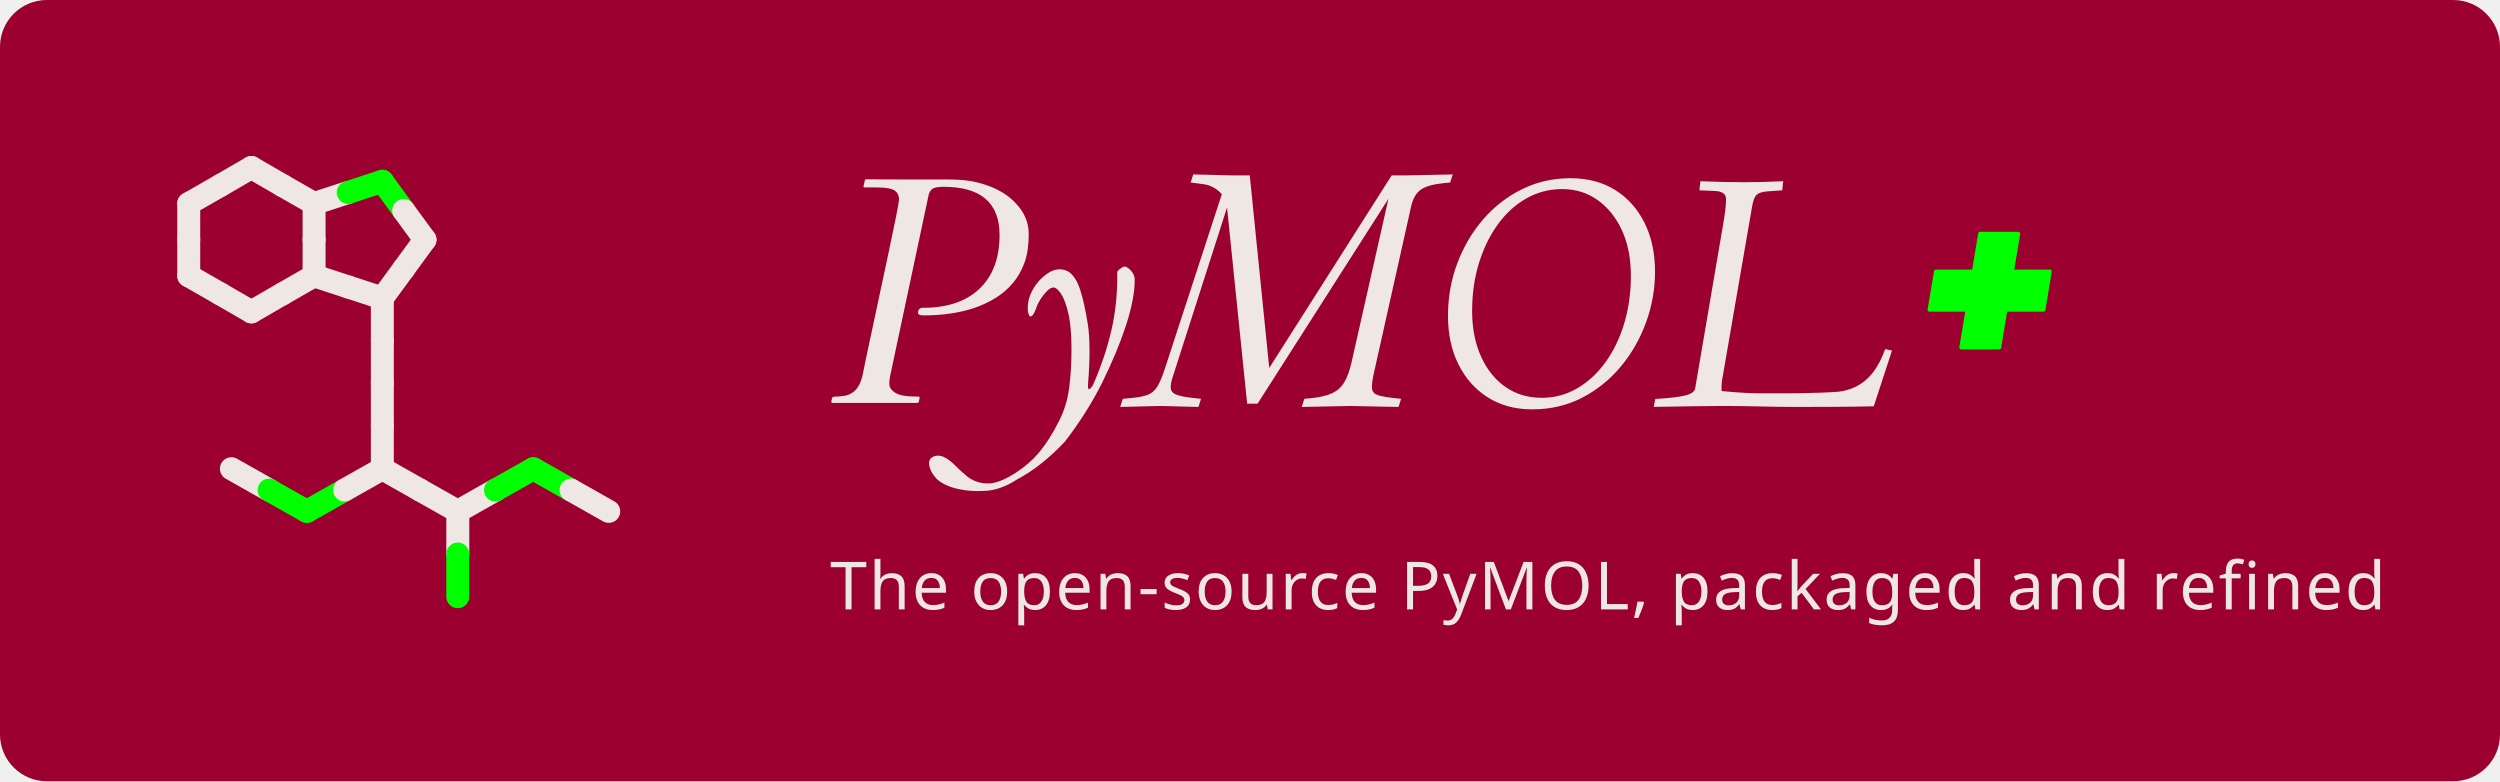
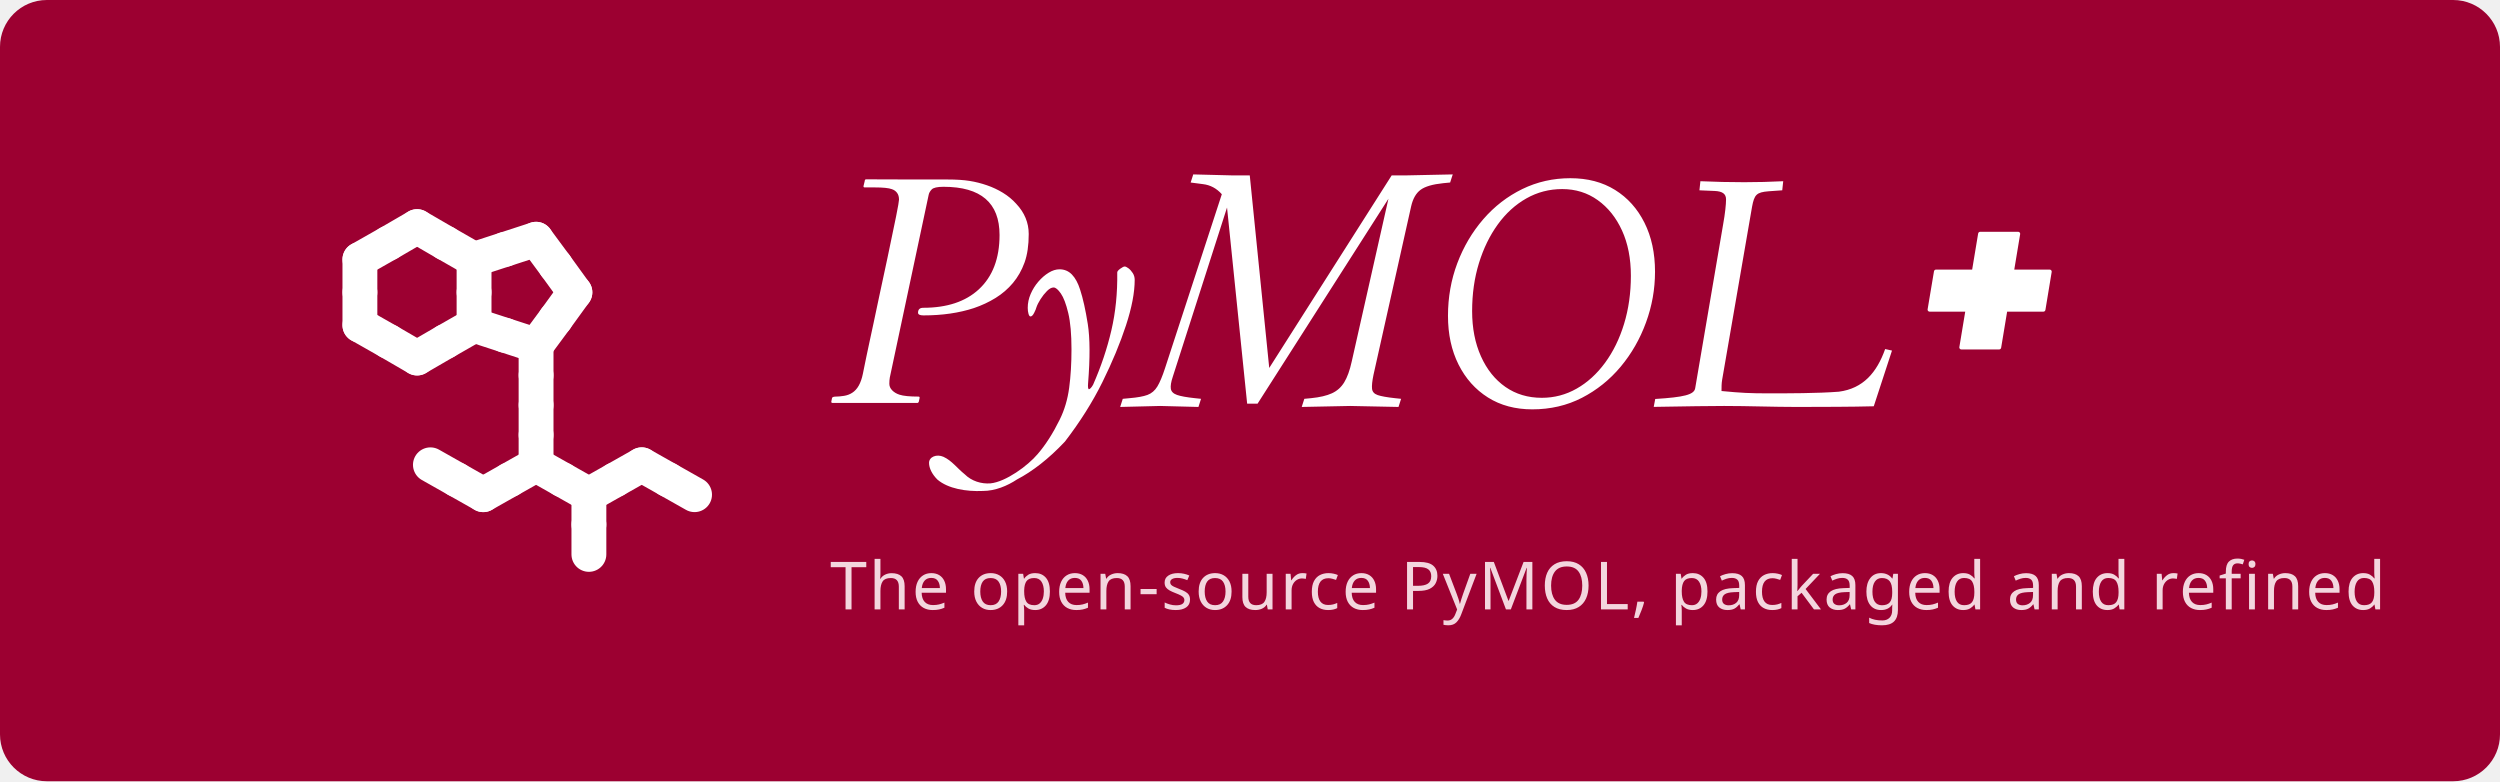
<svg xmlns="http://www.w3.org/2000/svg" viewBox="0 0 1280 400" width="1280" height="400" role="img" aria-labelledby="pymolplus-title">
  <rect width="1280" height="400" rx="24" fill="#9c0031" />
-   <g transform="translate(56 50) scale(1.5)">
-     <g transform="translate(100 100) scale(1.12) translate(-104 -98)">
-       <line x1="58.0" y1="30.0" x2="67.5" y2="35.5" stroke="#efe7e3" stroke-width="7" stroke-linecap="round" />
-       <line x1="67.5" y1="35.5" x2="77.1" y2="41.0" stroke="#efe7e3" stroke-width="7" stroke-linecap="round" />
-       <line x1="77.1" y1="41.0" x2="77.1" y2="52.0" stroke="#efe7e3" stroke-width="7" stroke-linecap="round" />
-       <line x1="77.1" y1="52.0" x2="77.1" y2="63.0" stroke="#efe7e3" stroke-width="7" stroke-linecap="round" />
-       <line x1="77.1" y1="63.0" x2="67.5" y2="68.5" stroke="#efe7e3" stroke-width="7" stroke-linecap="round" />
-       <line x1="67.5" y1="68.5" x2="58.0" y2="74.0" stroke="#efe7e3" stroke-width="7" stroke-linecap="round" />
-       <line x1="58.0" y1="74.0" x2="48.5" y2="68.5" stroke="#efe7e3" stroke-width="7" stroke-linecap="round" />
-       <line x1="48.5" y1="68.5" x2="38.9" y2="63.0" stroke="#efe7e3" stroke-width="7" stroke-linecap="round" />
-       <line x1="38.9" y1="63.0" x2="38.9" y2="52.0" stroke="#efe7e3" stroke-width="7" stroke-linecap="round" />
-       <line x1="38.9" y1="52.0" x2="38.9" y2="41.0" stroke="#efe7e3" stroke-width="7" stroke-linecap="round" />
-       <line x1="38.9" y1="41.0" x2="48.5" y2="35.5" stroke="#efe7e3" stroke-width="7" stroke-linecap="round" />
-       <line x1="48.5" y1="35.5" x2="58.0" y2="30.0" stroke="#efe7e3" stroke-width="7" stroke-linecap="round" />
-       <line x1="77.1" y1="41.0" x2="87.5" y2="37.6" stroke="#efe7e3" stroke-width="7" stroke-linecap="round" />
-       <line x1="87.5" y1="37.6" x2="97.9" y2="34.2" stroke="#00ff00" stroke-width="7" stroke-linecap="round" />
-       <line x1="97.9" y1="34.2" x2="104.4" y2="43.1" stroke="#00ff00" stroke-width="7" stroke-linecap="round" />
-       <line x1="104.4" y1="43.1" x2="110.9" y2="52.0" stroke="#efe7e3" stroke-width="7" stroke-linecap="round" />
-       <line x1="110.9" y1="52.0" x2="104.4" y2="60.9" stroke="#efe7e3" stroke-width="7" stroke-linecap="round" />
-       <line x1="104.4" y1="60.9" x2="97.9" y2="69.8" stroke="#efe7e3" stroke-width="7" stroke-linecap="round" />
-       <line x1="97.9" y1="69.8" x2="87.5" y2="66.4" stroke="#efe7e3" stroke-width="7" stroke-linecap="round" />
-       <line x1="87.5" y1="66.4" x2="77.1" y2="63.0" stroke="#efe7e3" stroke-width="7" stroke-linecap="round" />
-       <line x1="97.9" y1="69.8" x2="97.9" y2="82.8" stroke="#efe7e3" stroke-width="7" stroke-linecap="round" />
-       <line x1="97.9" y1="82.8" x2="97.9" y2="95.8" stroke="#efe7e3" stroke-width="7" stroke-linecap="round" />
-       <line x1="97.9" y1="95.8" x2="97.9" y2="108.8" stroke="#efe7e3" stroke-width="7" stroke-linecap="round" />
-       <line x1="97.9" y1="108.8" x2="97.9" y2="121.8" stroke="#efe7e3" stroke-width="7" stroke-linecap="round" />
-       <line x1="51.9" y1="121.8" x2="63.4" y2="128.3" stroke="#efe7e3" stroke-width="7" stroke-linecap="round" />
-       <line x1="63.4" y1="128.3" x2="74.9" y2="134.8" stroke="#00ff00" stroke-width="7" stroke-linecap="round" />
-       <line x1="74.9" y1="134.8" x2="86.4" y2="128.3" stroke="#00ff00" stroke-width="7" stroke-linecap="round" />
-       <line x1="86.4" y1="128.3" x2="97.9" y2="121.8" stroke="#efe7e3" stroke-width="7" stroke-linecap="round" />
-       <line x1="97.9" y1="121.8" x2="109.4" y2="128.3" stroke="#efe7e3" stroke-width="7" stroke-linecap="round" />
-       <line x1="109.4" y1="128.3" x2="120.9" y2="134.8" stroke="#efe7e3" stroke-width="7" stroke-linecap="round" />
-       <line x1="120.9" y1="134.8" x2="132.4" y2="128.3" stroke="#efe7e3" stroke-width="7" stroke-linecap="round" />
-       <line x1="132.4" y1="128.3" x2="143.9" y2="121.8" stroke="#00ff00" stroke-width="7" stroke-linecap="round" />
-       <line x1="143.9" y1="121.8" x2="155.4" y2="128.3" stroke="#00ff00" stroke-width="7" stroke-linecap="round" />
-       <line x1="155.4" y1="128.3" x2="166.9" y2="134.8" stroke="#efe7e3" stroke-width="7" stroke-linecap="round" />
-       <line x1="120.9" y1="134.8" x2="120.9" y2="147.8" stroke="#efe7e3" stroke-width="7" stroke-linecap="round" />
-       <line x1="120.9" y1="147.8" x2="120.9" y2="160.8" stroke="#00ff00" stroke-width="7" stroke-linecap="round" />
+   <g transform="translate(165 95) scale(1.05)">
+     <g transform="translate(100 100) scale(1.12) translate(-100.3 -94.8)">
+       <line x1="52.3" y1="23.4" x2="64.7" y2="30.6" stroke="#ffffff" stroke-width="15.18" stroke-linecap="round" />
+       <line x1="64.7" y1="30.6" x2="77.1" y2="37.7" stroke="#ffffff" stroke-width="15.18" stroke-linecap="round" />
+       <line x1="77.1" y1="37.7" x2="77.1" y2="52.0" stroke="#ffffff" stroke-width="15.18" stroke-linecap="round" />
+       <line x1="77.1" y1="52.0" x2="77.1" y2="66.3" stroke="#ffffff" stroke-width="15.18" stroke-linecap="round" />
+       <line x1="77.1" y1="66.3" x2="64.7" y2="73.4" stroke="#ffffff" stroke-width="15.18" stroke-linecap="round" />
+       <line x1="64.7" y1="73.4" x2="52.3" y2="80.6" stroke="#ffffff" stroke-width="15.18" stroke-linecap="round" />
+       <line x1="52.3" y1="80.6" x2="39.9" y2="73.4" stroke="#ffffff" stroke-width="15.18" stroke-linecap="round" />
+       <line x1="39.9" y1="73.4" x2="27.4" y2="66.3" stroke="#ffffff" stroke-width="15.18" stroke-linecap="round" />
+       <line x1="27.4" y1="66.3" x2="27.4" y2="52.0" stroke="#ffffff" stroke-width="15.18" stroke-linecap="round" />
+       <line x1="27.4" y1="52.0" x2="27.4" y2="37.7" stroke="#ffffff" stroke-width="15.18" stroke-linecap="round" />
+       <line x1="27.4" y1="37.7" x2="39.9" y2="30.6" stroke="#ffffff" stroke-width="15.18" stroke-linecap="round" />
+       <line x1="39.9" y1="30.6" x2="52.3" y2="23.4" stroke="#ffffff" stroke-width="15.18" stroke-linecap="round" />
+       <line x1="77.1" y1="37.7" x2="90.6" y2="33.3" stroke="#ffffff" stroke-width="15.18" stroke-linecap="round" />
+       <line x1="90.6" y1="33.3" x2="104.1" y2="28.9" stroke="#ffffff" stroke-width="15.18" stroke-linecap="round" />
+       <line x1="104.1" y1="28.9" x2="112.6" y2="40.4" stroke="#ffffff" stroke-width="15.18" stroke-linecap="round" />
+       <line x1="112.6" y1="40.4" x2="121.0" y2="52.0" stroke="#ffffff" stroke-width="15.18" stroke-linecap="round" />
+       <line x1="121.0" y1="52.0" x2="112.6" y2="63.6" stroke="#ffffff" stroke-width="15.18" stroke-linecap="round" />
+       <line x1="112.6" y1="63.6" x2="104.1" y2="75.1" stroke="#ffffff" stroke-width="15.18" stroke-linecap="round" />
+       <line x1="104.1" y1="75.1" x2="90.6" y2="70.7" stroke="#ffffff" stroke-width="15.18" stroke-linecap="round" />
+       <line x1="90.6" y1="70.7" x2="77.1" y2="66.3" stroke="#ffffff" stroke-width="15.18" stroke-linecap="round" />
+       <line x1="104.1" y1="75.1" x2="104.1" y2="88.1" stroke="#ffffff" stroke-width="15.18" stroke-linecap="round" />
+       <line x1="104.1" y1="88.1" x2="104.1" y2="101.1" stroke="#ffffff" stroke-width="15.18" stroke-linecap="round" />
+       <line x1="104.1" y1="101.1" x2="104.1" y2="114.1" stroke="#ffffff" stroke-width="15.18" stroke-linecap="round" />
+       <line x1="104.1" y1="114.1" x2="104.1" y2="127.1" stroke="#ffffff" stroke-width="15.18" stroke-linecap="round" />
+       <line x1="58.1" y1="127.1" x2="69.6" y2="133.6" stroke="#ffffff" stroke-width="15.18" stroke-linecap="round" />
+       <line x1="69.6" y1="133.6" x2="81.1" y2="140.1" stroke="#ffffff" stroke-width="15.18" stroke-linecap="round" />
+       <line x1="81.1" y1="140.1" x2="92.6" y2="133.6" stroke="#ffffff" stroke-width="15.18" stroke-linecap="round" />
+       <line x1="92.6" y1="133.6" x2="104.1" y2="127.1" stroke="#ffffff" stroke-width="15.18" stroke-linecap="round" />
+       <line x1="104.1" y1="127.1" x2="115.6" y2="133.6" stroke="#ffffff" stroke-width="15.18" stroke-linecap="round" />
+       <line x1="115.6" y1="133.6" x2="127.1" y2="140.1" stroke="#ffffff" stroke-width="15.18" stroke-linecap="round" />
+       <line x1="127.1" y1="140.1" x2="138.6" y2="133.6" stroke="#ffffff" stroke-width="15.18" stroke-linecap="round" />
+       <line x1="138.6" y1="133.6" x2="150.1" y2="127.1" stroke="#ffffff" stroke-width="15.18" stroke-linecap="round" />
+       <line x1="150.1" y1="127.1" x2="161.6" y2="133.6" stroke="#ffffff" stroke-width="15.18" stroke-linecap="round" />
+       <line x1="161.6" y1="133.6" x2="173.1" y2="140.1" stroke="#ffffff" stroke-width="15.18" stroke-linecap="round" />
+       <line x1="127.1" y1="140.1" x2="127.1" y2="153.1" stroke="#ffffff" stroke-width="15.18" stroke-linecap="round" />
+       <line x1="127.1" y1="153.1" x2="127.1" y2="166.1" stroke="#ffffff" stroke-width="15.18" stroke-linecap="round" />
    </g>
  </g>
  <g transform="translate(400 66) scale(1.15)">
-     <path d="M60.9 81.83Q60.9 79.64 63.23 79.64Q79.05 79.64 87.94 71.45Q97.19 62.91 97.19 47.23Q97.19 25.77 72.27 25.77Q68.1 25.77 66.97 26.97Q65.84 28.17 65.63 29.37L48.33 110.7Q48.12 111.9 48.12 113.49Q48.12 115.08 49.39 116.39Q50.66 117.69 52.64 118.33Q55.18 119.18 61.18 119.18Q61.61 119.18 61.61 119.74L61.25 121.44Q61.04 122 60.62 122H22.78Q22.28 122 22.28 121.44L22.63 119.74Q22.92 119.18 24.36 119.18Q25.81 119.18 27.89 118.86Q29.98 118.54 31.6 117.48Q35.06 115.29 36.33 109.08Q36.54 107.95 36.76 106.96Q36.97 105.97 37.25 104.56Q37.53 103.15 37.99 100.96Q38.45 98.77 39.19 95.31Q39.93 91.85 41.03 86.77Q42.12 81.69 43.64 74.45Q45.16 67.21 47.28 57.47Q52.43 33.32 52.43 31.49Q52.43 29.65 51.58 28.49Q50.73 27.32 49.25 26.83Q47.2 26.05 41.56 26.05H37.11Q36.61 26.05 36.61 25.49L37.18 23.16Q37.18 22.45 37.81 22.45L59.42 22.52Q67.89 22.52 73.93 22.52Q79.96 22.52 83.88 23.16Q87.8 23.79 91.58 25.1Q95.36 26.4 98.71 28.45Q102.06 30.5 104.6 33.32Q110.18 39.25 110.18 46.81Q110.18 54.36 108.31 59.52Q106.44 64.67 103.16 68.59Q99.87 72.51 95.43 75.26Q90.98 78.01 85.75 79.78Q75.87 83.03 63.3 83.03Q60.9 83.03 60.9 81.83ZM114.18 144.74Q119.45 138.62 123.98 129.43Q127.16 123 128.19 115.25Q129.22 107.5 129.22 98.17Q129.22 88.02 127.78 81.99Q126.34 75.95 124.48 73.28Q122.63 70.6 121.26 70.6Q119.89 70.6 118.31 72.18Q116.73 73.76 115.43 75.82Q114.13 77.87 113.58 79.52Q113.44 80.21 112.62 81.85Q111.8 83.5 110.97 83.5Q110.42 83.5 110.08 82.33Q109.74 81.17 109.74 79.66Q109.74 76.5 111.04 73.49Q112.34 70.47 114.47 68Q116.6 65.53 119.07 64.02Q121.53 62.51 123.87 62.51Q127.16 62.51 129.42 64.84Q131.68 67.18 133.06 71.56Q134.99 77.47 136.48 86.9Q137.96 96.32 136.61 113.22Q136.41 115.65 136.95 115.92Q137.76 115.78 138.84 113.89Q144.18 101.73 146.98 89.67Q149.79 77.61 149.59 63.89Q149.59 63.22 150.94 62.24Q152.29 61.26 152.9 61.26Q153.5 61.26 154.55 62.03Q155.6 62.81 156.48 64.16Q157.36 65.51 157.36 67.2Q157.36 75.65 153.47 87.51Q149.59 99.36 143 112.71Q136.41 126.05 126.28 139.23Q120.87 144.97 115.46 149.2Q110.06 153.42 104.99 156.05C100.6 158.96 95.19 161.19 89.79 161.19C82.36 161.53 74.25 160.18 69.52 156.12C67.15 153.76 65.8 151.05 65.8 148.69C65.8 145.99 69.18 144.64 72.22 145.99C75.94 147.68 78.3 151.05 81.68 153.76C84.72 156.8 89.11 158.15 93.17 157.81C99.92 157.14 109.72 150.04 114.18 144.74ZM150.89 123.79 152.05 120.17 155.09 119.88Q160.29 119.45 163.04 118.44Q165.79 117.42 167.45 114.68Q169.11 111.93 170.85 106.58L196.15 29.08Q192.68 25.17 187.77 24.59L182.27 23.87L183.43 20.26L200.49 20.69H208.59L217.26 106.43L271.78 20.69H278.57L298.96 20.26L297.8 23.87L294.77 24.16Q287.68 24.88 284.64 27.12Q281.61 29.36 280.45 34.43L263.68 109.47Q262.81 113.66 263.03 115.69Q263.24 117.71 265.56 118.51Q267.87 119.3 273.22 119.88L275.97 120.17L274.81 123.79L253.27 123.35L231.72 123.79L232.88 120.17L235.92 119.88Q241.7 119.3 245.17 117.71Q248.64 116.12 250.66 112.8Q252.69 109.47 253.99 103.54L270.33 31.1L212.06 122.34H207.43L198.47 35L174.32 110.34Q173.16 113.81 173.45 115.69Q173.74 117.57 176.2 118.44Q178.66 119.3 184.15 119.88L186.9 120.17L185.74 123.79L168.68 123.35ZM334.38 124.86Q323.03 124.86 314.63 119.57Q306.23 114.27 301.53 104.89Q296.84 95.5 296.84 83.24Q296.84 70.83 301 59.78Q305.17 48.74 312.58 40.18Q320 31.63 329.91 26.79Q339.83 21.95 351.33 21.95Q362.83 21.95 371.23 27.17Q379.63 32.39 384.32 41.77Q389.02 51.16 389.02 63.57Q389.02 75.22 385 86.19Q380.99 97.17 373.73 105.87Q366.46 114.57 356.48 119.72Q346.49 124.86 334.38 124.86ZM338.62 119.72Q346.94 119.72 354.13 115.63Q361.32 111.55 366.77 104.13Q372.22 96.71 375.24 86.8Q378.27 76.89 378.27 65.38Q378.27 53.88 374.33 45.25Q370.4 36.63 363.51 31.71Q356.63 26.79 347.7 26.79Q339.07 26.79 331.73 30.95Q324.39 35.11 319.02 42.53Q313.64 49.95 310.62 59.78Q307.59 69.62 307.59 81.12Q307.59 92.48 311.52 101.25Q315.46 110.03 322.42 114.88Q329.38 119.72 338.62 119.72ZM388.44 123.76C404.88 123.5 412.4 123.35 419.78 123.35C430.62 123.35 441.46 123.79 452.31 123.79C464.11 123.76 476.28 123.76 486.41 123.49L494.52 98.69L491.48 98.01C487.76 108.49 481.68 115.58 470.87 117C461.41 117.74 447.9 117.74 439.18 117.74C431.2 117.71 427.58 117.57 418.62 116.7C418.62 114.96 418.62 113.37 418.91 111.64L432.21 34.71C433.22 29.22 434.23 28.21 439.58 27.77L445.66 27.34L446.09 23.29C440.31 23.58 434.52 23.73 428.74 23.73C422.23 23.73 415.73 23.58 409.22 23.29L408.79 27.34L415.58 27.63C419.05 27.77 420.64 28.93 420.64 31.39C420.64 33.56 420.21 37.75 419.34 42.52L406.91 115.4C406.48 118.35 401.95 119.43 389.11 120.24Z" fill="#efe7e3" />
-     <path d="M 104.6 35.9 L 123.4 35.9 L 120.3 54.6 L 139 54.6 L 135.9 73.4 L 117.1 73.4 L 114 92.1 L 95.3 92.1 L 98.4 73.4 L 79.6 73.4 L 82.75 54.6 L 101.5 54.6 Z" transform="translate(538 72) scale(0.9) translate(-109.3 -64)" fill="#00ff00" stroke="#00ff00" stroke-width="2" stroke-linejoin="round" />
+     <path d="M60.9 81.83Q60.9 79.64 63.23 79.64Q79.05 79.64 87.94 71.45Q97.19 62.91 97.19 47.23Q97.19 25.77 72.27 25.77Q68.1 25.77 66.97 26.97Q65.84 28.17 65.63 29.37L48.33 110.7Q48.12 111.9 48.12 113.49Q48.12 115.08 49.39 116.39Q50.66 117.69 52.64 118.33Q55.18 119.18 61.18 119.18Q61.61 119.18 61.61 119.74L61.25 121.44Q61.04 122 60.62 122H22.78Q22.28 122 22.28 121.44L22.63 119.74Q22.92 119.18 24.36 119.18Q25.81 119.18 27.89 118.86Q29.98 118.54 31.6 117.48Q35.06 115.29 36.33 109.08Q36.54 107.95 36.76 106.96Q36.97 105.97 37.25 104.56Q37.53 103.15 37.99 100.96Q38.45 98.77 39.19 95.31Q39.93 91.85 41.03 86.77Q42.12 81.69 43.64 74.45Q45.16 67.21 47.28 57.47Q52.43 33.32 52.43 31.49Q52.43 29.65 51.58 28.49Q50.73 27.32 49.25 26.83Q47.2 26.05 41.56 26.05H37.11Q36.61 26.05 36.61 25.49L37.18 23.16Q37.18 22.45 37.81 22.45L59.42 22.52Q67.89 22.52 73.93 22.52Q79.96 22.52 83.88 23.16Q87.8 23.79 91.58 25.1Q95.36 26.4 98.71 28.45Q102.06 30.5 104.6 33.32Q110.18 39.25 110.18 46.81Q110.18 54.36 108.31 59.52Q106.44 64.67 103.16 68.59Q99.87 72.51 95.43 75.26Q90.98 78.01 85.75 79.78Q75.87 83.03 63.3 83.03Q60.9 83.03 60.9 81.83ZM114.18 144.74Q119.45 138.62 123.98 129.43Q127.16 123 128.19 115.25Q129.22 107.5 129.22 98.17Q129.22 88.02 127.78 81.99Q126.34 75.95 124.48 73.28Q122.63 70.6 121.26 70.6Q119.89 70.6 118.31 72.18Q116.73 73.76 115.43 75.82Q114.13 77.87 113.58 79.52Q113.44 80.21 112.62 81.85Q111.8 83.5 110.97 83.5Q110.42 83.5 110.08 82.33Q109.74 81.17 109.74 79.66Q109.74 76.5 111.04 73.49Q112.34 70.47 114.47 68Q116.6 65.53 119.07 64.02Q121.53 62.51 123.87 62.51Q127.16 62.51 129.42 64.84Q131.68 67.18 133.06 71.56Q134.99 77.47 136.48 86.9Q137.96 96.32 136.61 113.22Q136.41 115.65 136.95 115.92Q137.76 115.78 138.84 113.89Q144.18 101.73 146.98 89.67Q149.79 77.61 149.59 63.89Q149.59 63.22 150.94 62.24Q152.29 61.26 152.9 61.26Q153.5 61.26 154.55 62.03Q155.6 62.81 156.48 64.16Q157.36 65.51 157.36 67.2Q157.36 75.65 153.47 87.51Q149.59 99.36 143 112.71Q136.41 126.05 126.28 139.23Q120.87 144.97 115.46 149.2Q110.06 153.42 104.99 156.05C100.6 158.96 95.19 161.19 89.79 161.19C82.36 161.53 74.25 160.18 69.52 156.12C67.15 153.76 65.8 151.05 65.8 148.69C65.8 145.99 69.18 144.64 72.22 145.99C75.94 147.68 78.3 151.05 81.68 153.76C84.72 156.8 89.11 158.15 93.17 157.81C99.92 157.14 109.72 150.04 114.18 144.74ZM150.89 123.79 152.05 120.17 155.09 119.88Q160.29 119.45 163.04 118.44Q165.79 117.42 167.45 114.68Q169.11 111.93 170.85 106.58L196.15 29.08Q192.68 25.17 187.77 24.59L182.27 23.87L183.43 20.26L200.49 20.69H208.59L217.26 106.43L271.78 20.69H278.57L298.96 20.26L297.8 23.87L294.77 24.16Q287.68 24.88 284.64 27.12Q281.61 29.36 280.45 34.43L263.68 109.47Q262.81 113.66 263.03 115.69Q263.24 117.71 265.56 118.51Q267.87 119.3 273.22 119.88L275.97 120.17L274.81 123.79L253.27 123.35L231.72 123.79L232.88 120.17L235.92 119.88Q241.7 119.3 245.17 117.71Q248.64 116.12 250.66 112.8Q252.69 109.47 253.99 103.54L270.33 31.1L212.06 122.34H207.43L198.47 35L174.32 110.34Q173.16 113.81 173.45 115.69Q173.74 117.57 176.2 118.44Q178.66 119.3 184.15 119.88L186.9 120.17L185.74 123.79L168.68 123.35ZM334.38 124.86Q323.03 124.86 314.63 119.57Q306.23 114.27 301.53 104.89Q296.84 95.5 296.84 83.24Q296.84 70.83 301 59.78Q305.17 48.74 312.58 40.18Q320 31.63 329.91 26.79Q339.83 21.95 351.33 21.95Q362.83 21.95 371.23 27.17Q379.63 32.39 384.32 41.77Q389.02 51.16 389.02 63.57Q389.02 75.22 385 86.19Q380.99 97.17 373.73 105.87Q366.46 114.57 356.48 119.72Q346.49 124.86 334.38 124.86ZM338.62 119.72Q346.94 119.72 354.13 115.63Q361.32 111.55 366.77 104.13Q372.22 96.71 375.24 86.8Q378.27 76.89 378.27 65.38Q378.27 53.88 374.33 45.25Q370.4 36.63 363.51 31.71Q356.63 26.79 347.7 26.79Q339.07 26.79 331.73 30.95Q324.39 35.11 319.02 42.53Q313.64 49.95 310.62 59.78Q307.59 69.62 307.59 81.12Q307.59 92.48 311.52 101.25Q315.46 110.03 322.42 114.88Q329.38 119.72 338.62 119.72ZM388.44 123.76C404.88 123.5 412.4 123.35 419.78 123.35C430.62 123.35 441.46 123.79 452.31 123.79C464.11 123.76 476.28 123.76 486.41 123.49L494.52 98.69L491.48 98.01C487.76 108.49 481.68 115.58 470.87 117C461.41 117.74 447.9 117.74 439.18 117.74C431.2 117.71 427.58 117.57 418.62 116.7C418.62 114.96 418.62 113.37 418.91 111.64L432.21 34.71C433.22 29.22 434.23 28.21 439.58 27.77L445.66 27.34L446.09 23.29C440.31 23.58 434.52 23.73 428.74 23.73C422.23 23.73 415.73 23.58 409.22 23.29L408.79 27.34L415.58 27.63C419.05 27.77 420.64 28.93 420.64 31.39C420.64 33.56 420.21 37.75 419.34 42.52L406.91 115.4C406.48 118.35 401.95 119.43 389.11 120.24Z" fill="#ffffff" />
+     <path d="M 104.6 35.9 L 123.4 35.9 L 120.3 54.6 L 139 54.6 L 135.9 73.4 L 117.1 73.4 L 114 92.1 L 95.3 92.1 L 98.4 73.4 L 79.6 73.4 L 82.75 54.6 L 101.5 54.6 Z" transform="translate(538 72) scale(0.9) translate(-109.3 -64)" fill="#ffffff" stroke="#ffffff" stroke-width="2" stroke-linejoin="round" />
  </g>
-   <text x="425" y="312" font-family="-apple-system, BlinkMacSystemFont, 'Segoe UI', 'Noto Sans', Helvetica, Arial, sans-serif" font-size="34" letter-spacing="1" fill="#efe7e3">The open-source PyMOL, packaged and refined</text>
+   <text x="425" y="312" font-family="-apple-system, BlinkMacSystemFont, 'Segoe UI', 'Noto Sans', Helvetica, Arial, sans-serif" font-size="34" letter-spacing="1" fill="#f3d6de">The open-source PyMOL, packaged and refined</text>
</svg>
